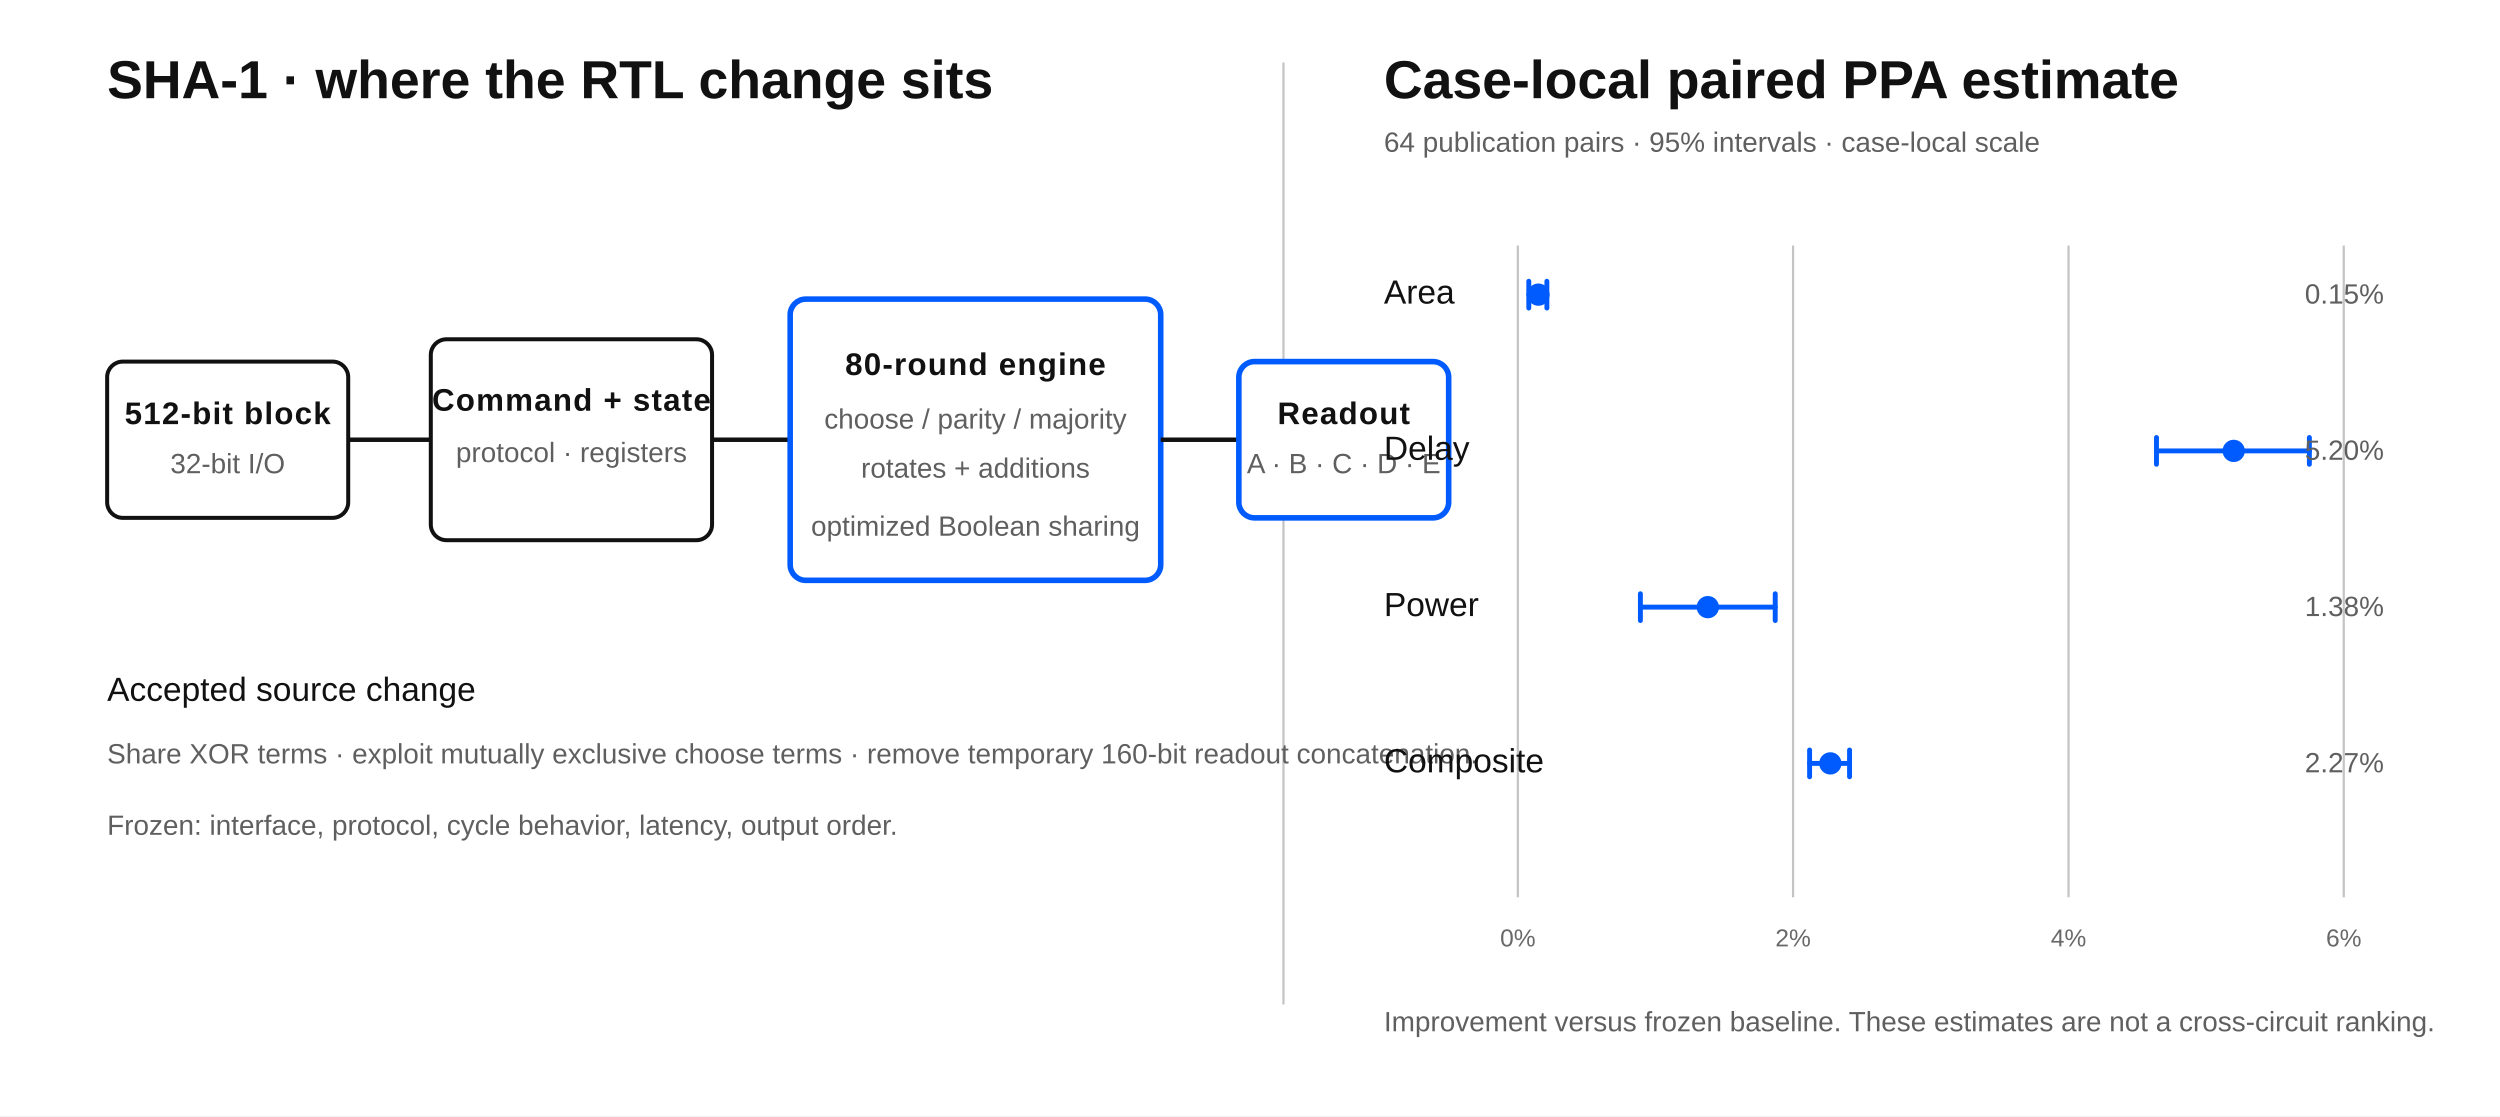
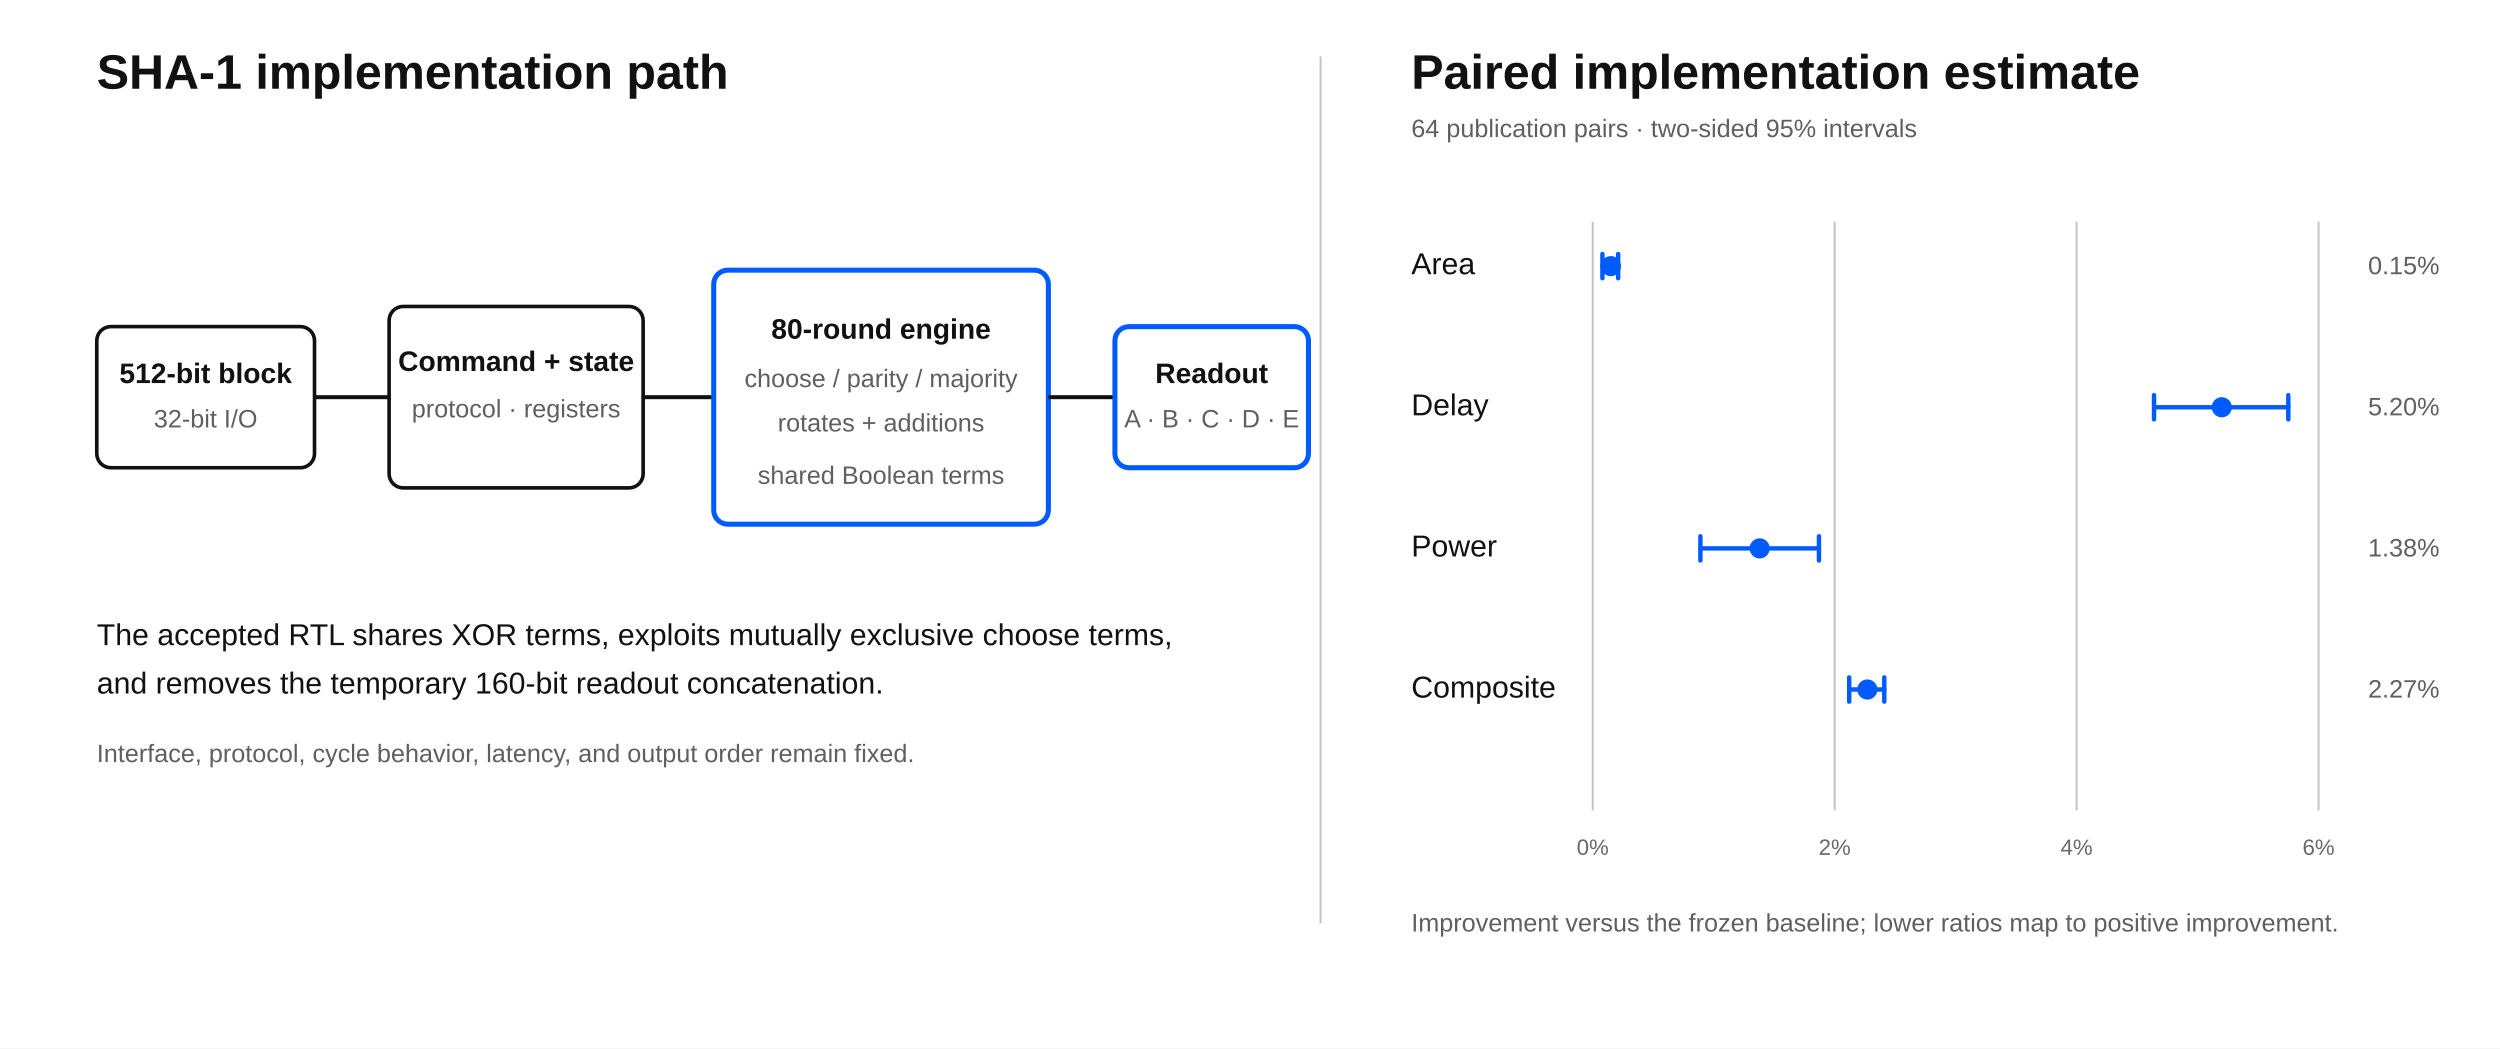
- <svg xmlns="http://www.w3.org/2000/svg" viewBox="0 0 1120 500" role="img" aria-label="SHA-1 architecture context and paired PPA estimate">
-   <rect width="1120" height="500" fill="white" />
+ <svg xmlns="http://www.w3.org/2000/svg" viewBox="0 0 1240 520" role="img" aria-label="SHA-1 architecture context and paired PPA estimate">
+   <rect width="1240" height="520" fill="white" />
  <style>
-     text{font-family:Arial,Helvetica,sans-serif;fill:#111}.title{font-size:24px;font-weight:700}.label{font-size:14px;font-weight:700;letter-spacing:.04em}.body{font-size:15px}.small{font-size:12.5px;fill:#5f5f5f}.box{fill:#fff;stroke:#111;stroke-width:1.8}.hot{fill:#fff;stroke:#005bff;stroke-width:2.5}.line{fill:none;stroke:#111;stroke-width:2}.muted{fill:none;stroke:#c4c4c4;stroke-width:1}.ci{stroke:#005bff;stroke-width:2.2;stroke-linecap:round}.dot{fill:#005bff}.tick{font-size:11px;fill:#686868}
+     text{font-family:Arial,Helvetica,sans-serif;fill:#111}.title{font-size:24px;font-weight:700}.node{font-size:14px;font-weight:700}.body{font-size:15px}.small{font-size:12.5px;fill:#5f5f5f}.box{fill:#fff;stroke:#111;stroke-width:1.8}.hot{fill:#fff;stroke:#005bff;stroke-width:2.5}.line{fill:none;stroke:#111;stroke-width:2}.muted{fill:none;stroke:#c4c4c4;stroke-width:1}.ci{stroke:#005bff;stroke-width:2.2;stroke-linecap:round}.dot{fill:#005bff}.tick{font-size:11px;fill:#686868}
  </style>
-   <text x="48" y="44" class="title">SHA-1 · where the RTL change sits</text>
-   <text x="620" y="44" class="title">Case-local paired PPA estimate</text>
-   <text x="620" y="68" class="small">64 publication pairs · 95% intervals · case-local scale</text>
-   <path class="muted" d="M575 28V450" />
+   <text x="48" y="44" class="title">SHA-1 implementation path</text>
+   <text x="700" y="44" class="title">Paired implementation estimate</text>
+   <text x="700" y="68" class="small">64 publication pairs · two-sided 95% intervals</text>
+   <path class="muted" d="M655 28V458" />
  <g transform="translate(48 104)">
    <rect class="box" x="0" y="58" width="108" height="70" rx="7" />
-     <text x="54" y="86" text-anchor="middle" class="label">512-bit block</text>
+     <text x="54" y="86" text-anchor="middle" class="node">512-bit block</text>
    <text x="54" y="108" text-anchor="middle" class="small">32-bit I/O</text>
    <path class="line" d="M108 93H145" />
    <rect class="box" x="145" y="48" width="126" height="90" rx="7" />
-     <text x="208" y="80" text-anchor="middle" class="label">Command + state</text>
+     <text x="208" y="80" text-anchor="middle" class="node">Command + state</text>
    <text x="208" y="103" text-anchor="middle" class="small">protocol · registers</text>
    <path class="line" d="M271 93H306" />
    <rect class="hot" x="306" y="30" width="166" height="126" rx="7" />
-     <text x="389" y="64" text-anchor="middle" class="label">80-round engine</text>
+     <text x="389" y="64" text-anchor="middle" class="node">80-round engine</text>
    <text x="389" y="88" text-anchor="middle" class="small">choose / parity / majority</text>
    <text x="389" y="110" text-anchor="middle" class="small">rotates + additions</text>
-     <text x="389" y="136" text-anchor="middle" class="small">optimized Boolean sharing</text>
-     <path class="line" d="M472 93H507" />
-     <rect class="hot" x="507" y="58" width="94" height="70" rx="7" />
-     <text x="554" y="86" text-anchor="middle" class="label">Readout</text>
-     <text x="554" y="108" text-anchor="middle" class="small">A · B · C · D · E</text>
-     <text x="0" y="210" class="body">Accepted source change</text>
-     <text x="0" y="238" class="small">Share XOR terms · exploit mutually exclusive choose terms · remove temporary 160-bit readout concatenation.</text>
-     <text x="0" y="270" class="small">Frozen: interface, protocol, cycle behavior, latency, output order.</text>
+     <text x="389" y="136" text-anchor="middle" class="small">shared Boolean terms</text>
+     <path class="line" d="M472 93H505" />
+     <rect class="hot" x="505" y="58" width="96" height="70" rx="7" />
+     <text x="553" y="86" text-anchor="middle" class="node">Readout</text>
+     <text x="553" y="108" text-anchor="middle" class="small">A · B · C · D · E</text>
+     <text x="0" y="216" class="body">The accepted RTL shares XOR terms, exploits mutually exclusive choose terms,</text>
+     <text x="0" y="240" class="body">and removes the temporary 160-bit readout concatenation.</text>
+     <text x="0" y="274" class="small">Interface, protocol, cycle behavior, latency, and output order remain fixed.</text>
  </g>
  <g>
-     <path class="muted" d="M680 110V402M803.3 110V402M926.7 110V402M1050 110V402" />
-     <text x="680" y="424" class="tick" text-anchor="middle">0%</text>
-     <text x="803.3" y="424" class="tick" text-anchor="middle">2%</text>
-     <text x="926.7" y="424" class="tick" text-anchor="middle">4%</text>
-     <text x="1050" y="424" class="tick" text-anchor="middle">6%</text>
-     <text x="620" y="136" class="body">Area</text>
-     <line class="ci" x1="684.9" y1="132" x2="693.0" y2="132" />
-     <line class="ci" x1="684.9" y1="126" x2="684.9" y2="138" />
-     <line class="ci" x1="693.0" y1="126" x2="693.0" y2="138" />
-     <circle class="dot" cx="689.2" cy="132" r="5" />
-     <text x="1068" y="136" class="small" text-anchor="end">0.15%</text>
-     <text x="620" y="206" class="body">Delay</text>
-     <line class="ci" x1="966.1" y1="202" x2="1034.6" y2="202" />
-     <line class="ci" x1="966.1" y1="196" x2="966.1" y2="208" />
-     <line class="ci" x1="1034.6" y1="196" x2="1034.6" y2="208" />
-     <circle class="dot" cx="1000.7" cy="202" r="5" />
-     <text x="1068" y="206" class="small" text-anchor="end">5.20%</text>
-     <text x="620" y="276" class="body">Power</text>
-     <line class="ci" x1="734.9" y1="272" x2="795.3" y2="272" />
-     <line class="ci" x1="734.9" y1="266" x2="734.9" y2="278" />
-     <line class="ci" x1="795.3" y1="266" x2="795.3" y2="278" />
-     <circle class="dot" cx="765.1" cy="272" r="5" />
-     <text x="1068" y="276" class="small" text-anchor="end">1.38%</text>
-     <text x="620" y="346" class="body">Composite</text>
-     <line class="ci" x1="810.7" y1="342" x2="828.6" y2="342" />
-     <line class="ci" x1="810.7" y1="336" x2="810.7" y2="348" />
-     <line class="ci" x1="828.6" y1="336" x2="828.6" y2="348" />
-     <circle class="dot" cx="820.0" cy="342" r="5" />
-     <text x="1068" y="346" class="small" text-anchor="end">2.27%</text>
+     <path class="muted" d="M790 110V402M910 110V402M1030 110V402M1150 110V402" />
+     <text x="790" y="424" class="tick" text-anchor="middle">0%</text>
+     <text x="910" y="424" class="tick" text-anchor="middle">2%</text>
+     <text x="1030" y="424" class="tick" text-anchor="middle">4%</text>
+     <text x="1150" y="424" class="tick" text-anchor="middle">6%</text>
+     <text x="700" y="136" class="body">Area</text>
+     <line class="ci" x1="794.8" y1="132" x2="802.6" y2="132" />
+     <line class="ci" x1="794.8" y1="126" x2="794.8" y2="138" />
+     <line class="ci" x1="802.6" y1="126" x2="802.6" y2="138" />
+     <circle class="dot" cx="799.0" cy="132" r="5" />
+     <text x="1210" y="136" class="small" text-anchor="end">0.15%</text>
+     <text x="700" y="206" class="body">Delay</text>
+     <line class="ci" x1="1068.4" y1="202" x2="1135.0" y2="202" />
+     <line class="ci" x1="1068.4" y1="196" x2="1068.4" y2="208" />
+     <line class="ci" x1="1135.0" y1="196" x2="1135.0" y2="208" />
+     <circle class="dot" cx="1102.0" cy="202" r="5" />
+     <text x="1210" y="206" class="small" text-anchor="end">5.20%</text>
+     <text x="700" y="276" class="body">Power</text>
+     <line class="ci" x1="843.4" y1="272" x2="902.2" y2="272" />
+     <line class="ci" x1="843.4" y1="266" x2="843.4" y2="278" />
+     <line class="ci" x1="902.2" y1="266" x2="902.2" y2="278" />
+     <circle class="dot" cx="872.8" cy="272" r="5" />
+     <text x="1210" y="276" class="small" text-anchor="end">1.38%</text>
+     <text x="700" y="346" class="body">Composite</text>
+     <line class="ci" x1="917.2" y1="342" x2="934.6" y2="342" />
+     <line class="ci" x1="917.2" y1="336" x2="917.2" y2="348" />
+     <line class="ci" x1="934.6" y1="336" x2="934.6" y2="348" />
+     <circle class="dot" cx="926.2" cy="342" r="5" />
+     <text x="1210" y="346" class="small" text-anchor="end">2.27%</text>
  </g>
-   <text x="620" y="462" class="small">Improvement versus frozen baseline. These estimates are not a cross-circuit ranking.</text>
+   <text x="700" y="462" class="small">Improvement versus the frozen baseline; lower ratios map to positive improvement.</text>
</svg>
